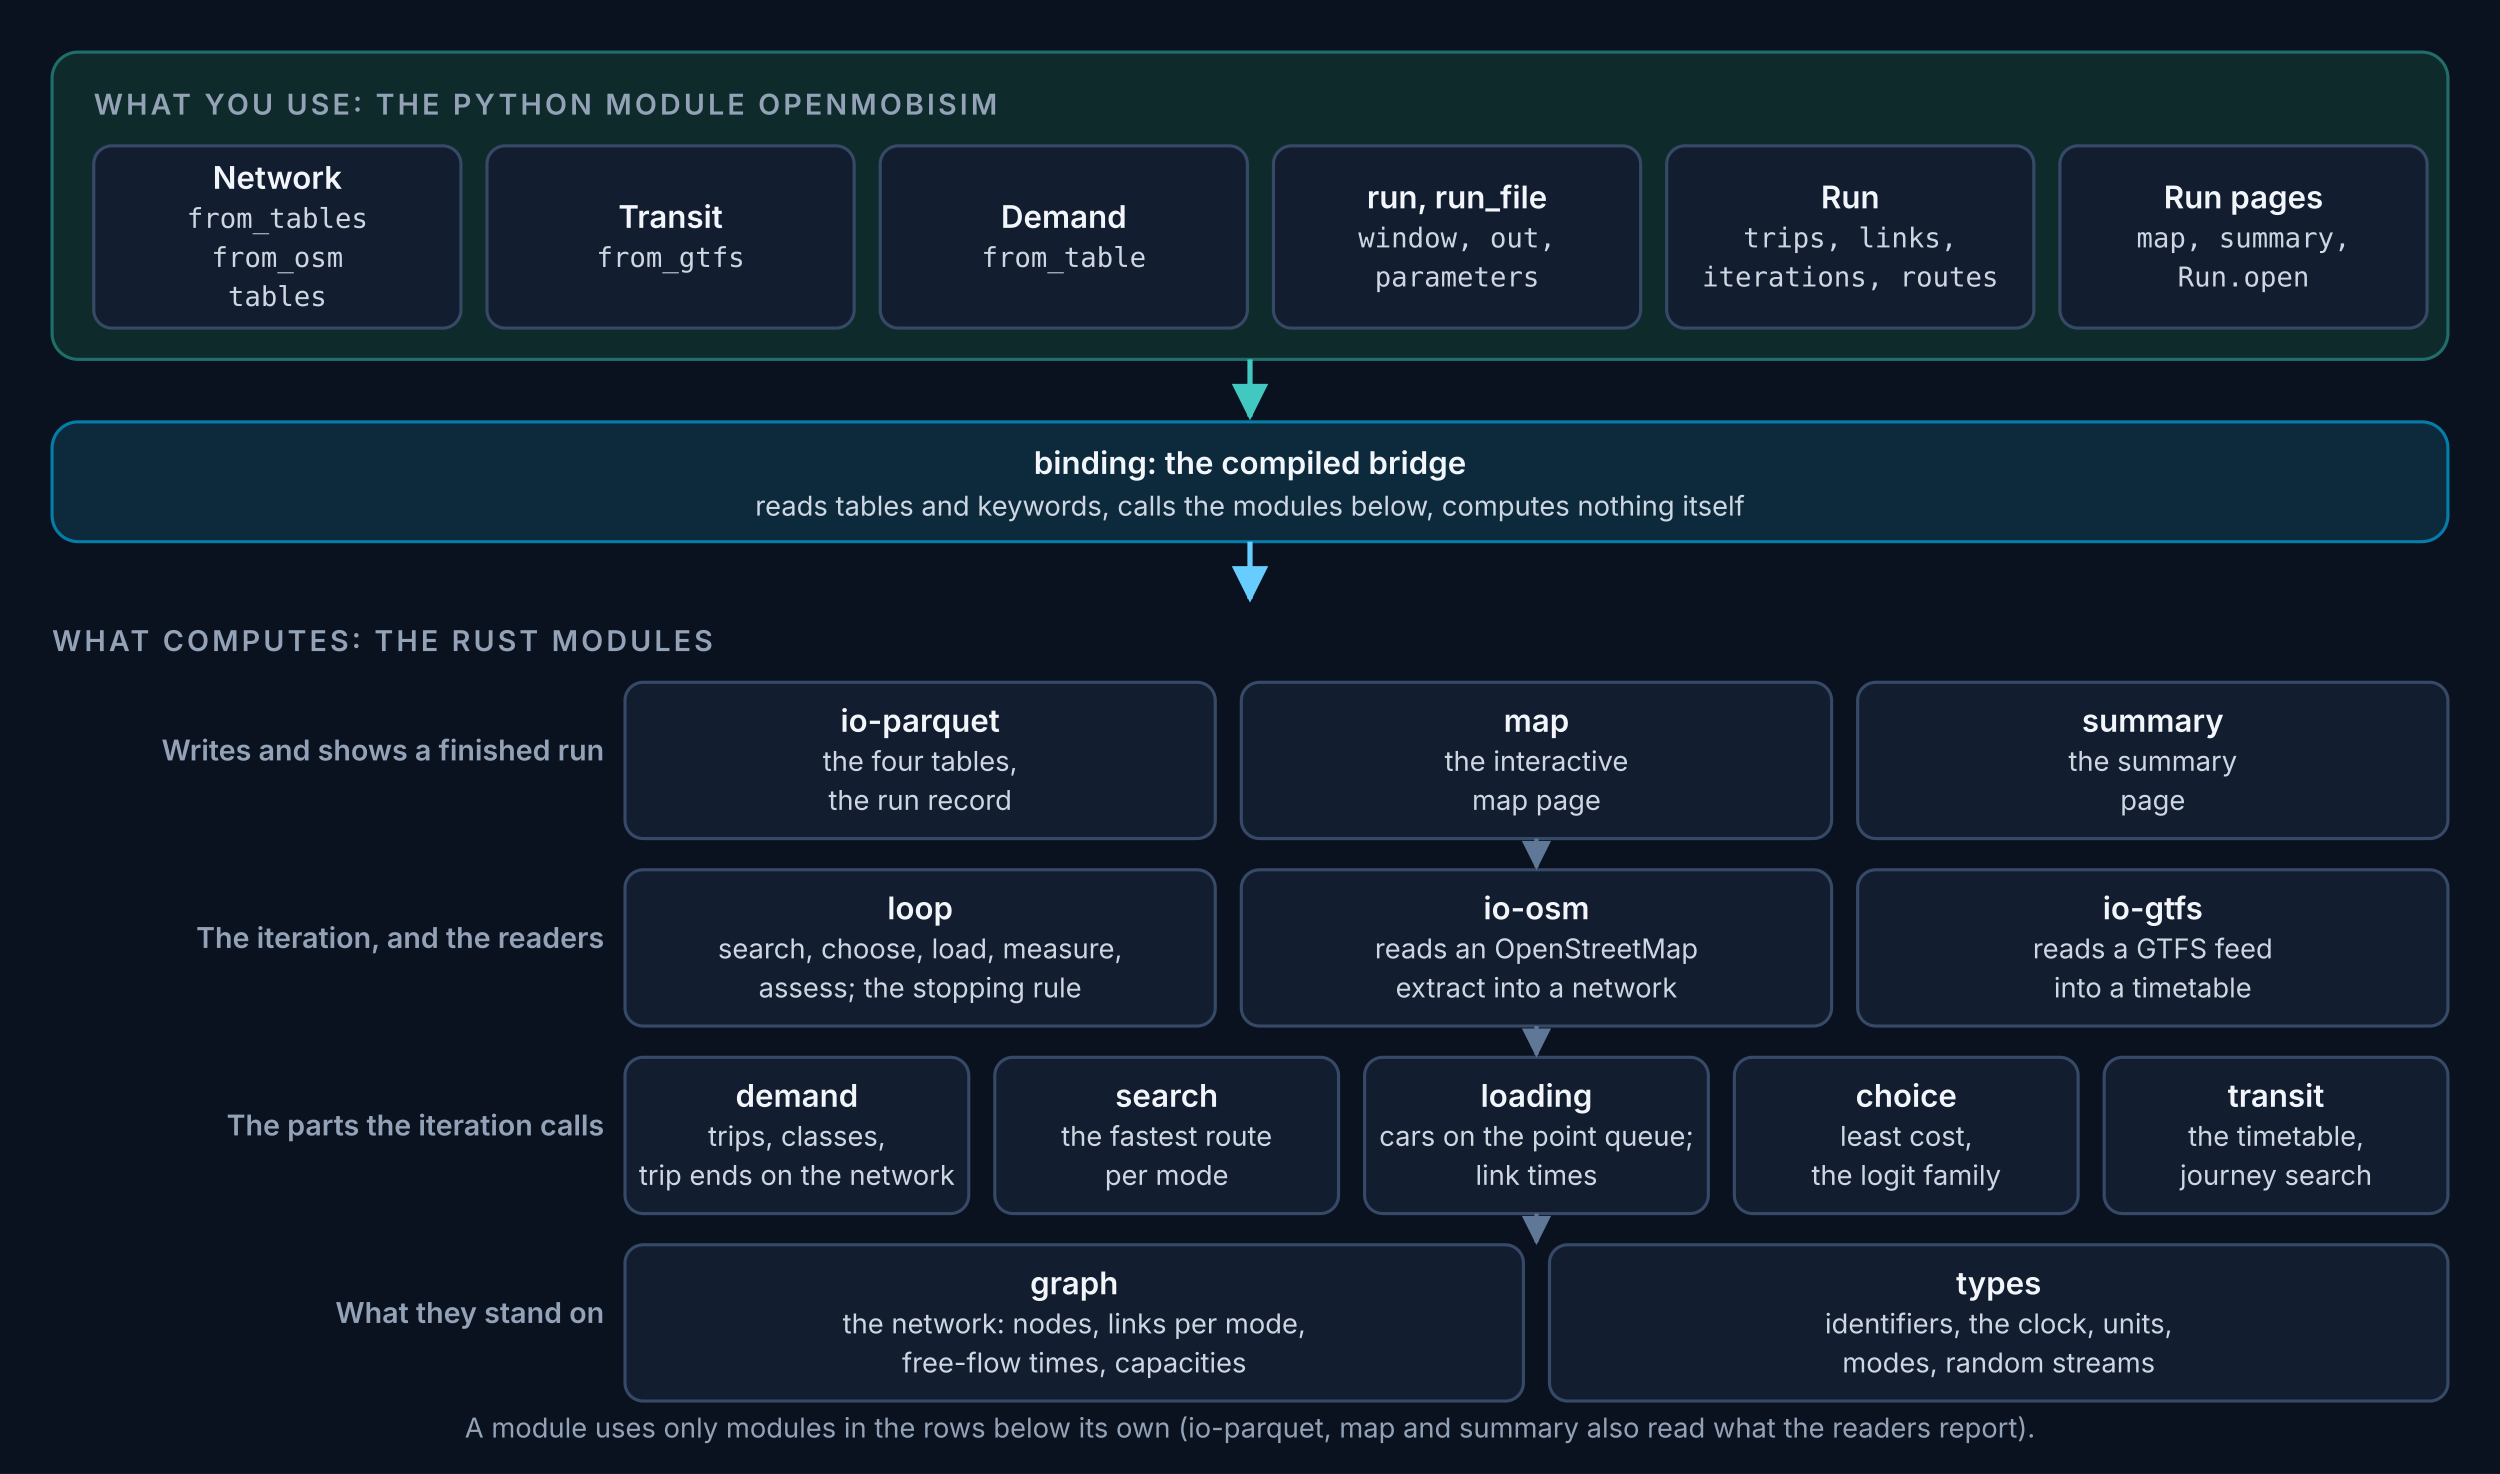
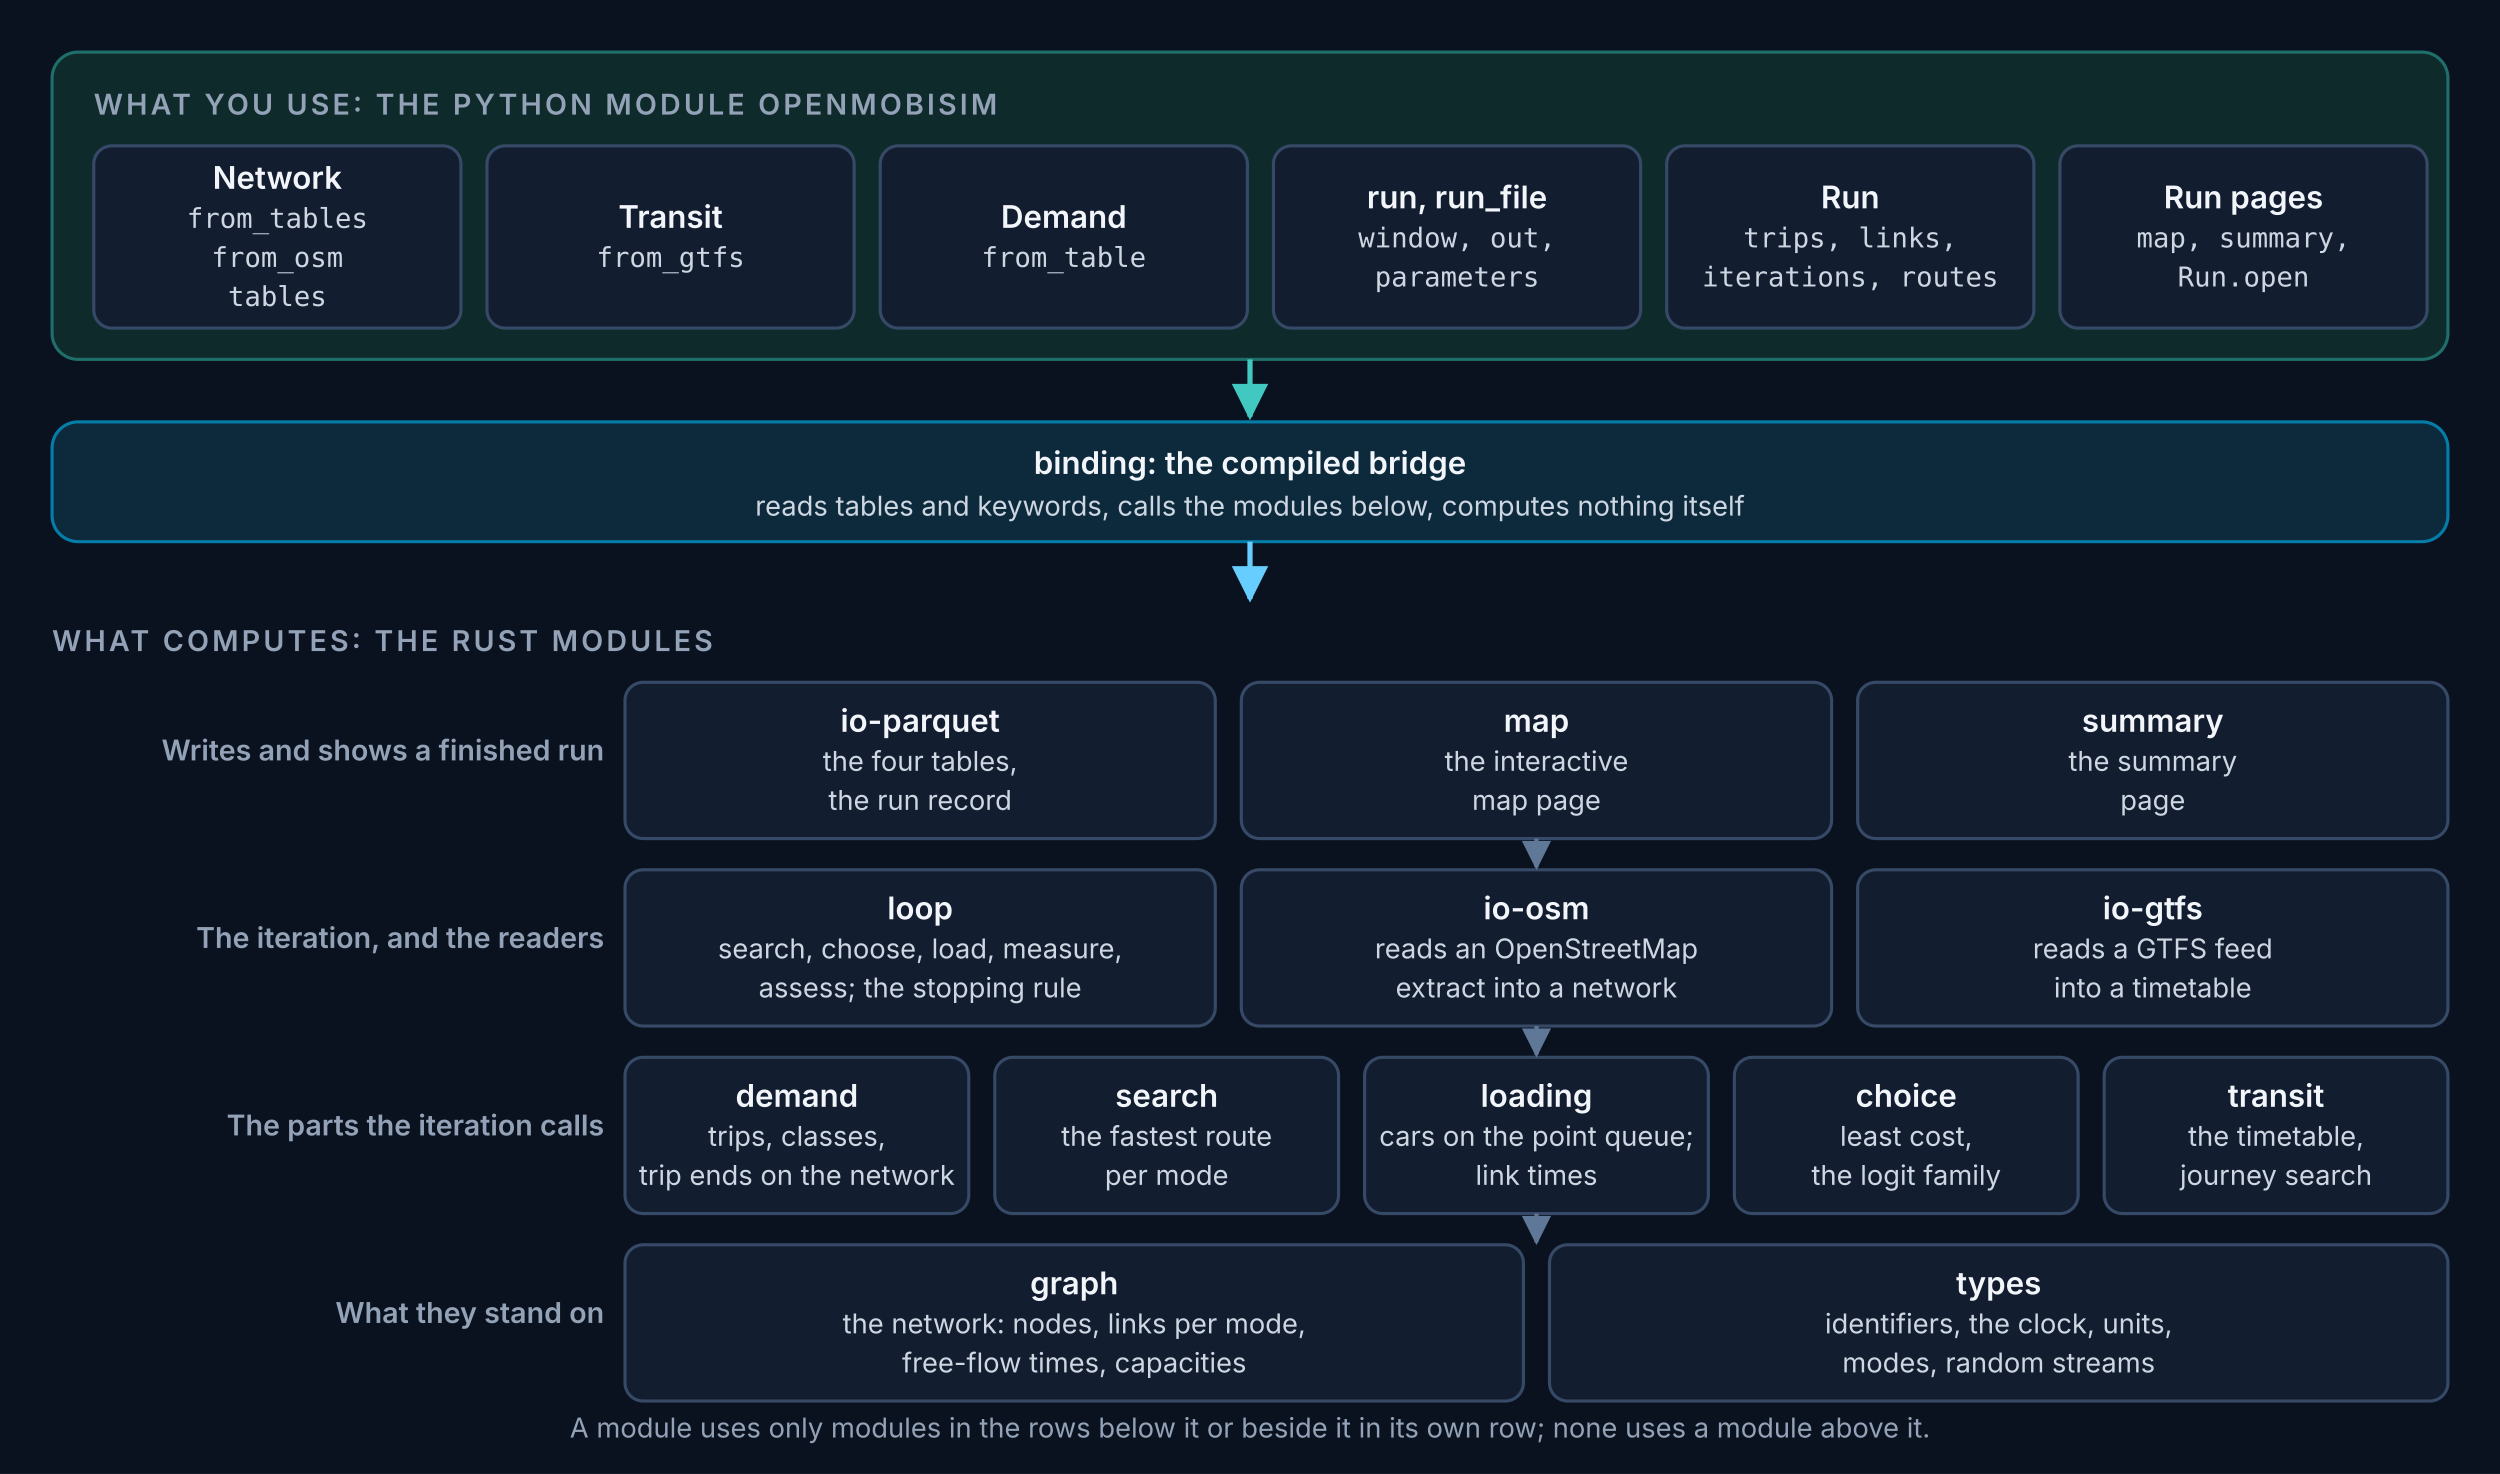
<svg xmlns="http://www.w3.org/2000/svg" viewBox="0 0 960 566" width="960" height="566" role="img" aria-label="The architecture: the Python module you use, and the Rust modules beneath it, each using only those below it">
  <rect width="960" height="566" fill="#0a1220" />
  <marker id="m40c8c1" viewBox="0 0 10 10" refX="9" refY="5" markerWidth="7" markerHeight="7" orient="auto-start-reverse">
    <path d="M 0 0 L 10 5 L 0 10 z" fill="#40c8c1" />
  </marker>
  <marker id="m5f7897" viewBox="0 0 10 10" refX="9" refY="5" markerWidth="7" markerHeight="7" orient="auto-start-reverse">
    <path d="M 0 0 L 10 5 L 0 10 z" fill="#5f7897" />
  </marker>
  <marker id="m67cdfe" viewBox="0 0 10 10" refX="9" refY="5" markerWidth="7" markerHeight="7" orient="auto-start-reverse">
    <path d="M 0 0 L 10 5 L 0 10 z" fill="#67cdfe" />
  </marker>
  <rect x="20" y="20" width="920" height="118" rx="10" fill="#0e2a2b" stroke="#1f6e6a" stroke-width="1.2" />
  <text x="36" y="44" font-family="Inter, 'Helvetica Neue', 'Segoe UI', Arial, sans-serif" font-size="11" font-weight="600" text-anchor="start" fill="#93a2b6" letter-spacing="1.2">WHAT YOU USE: THE PYTHON MODULE OPENMOBISIM</text>
  <rect x="36" y="56" width="141" height="70" rx="7" fill="#131d30" stroke="#364966" stroke-width="1.2" />
  <text x="106.5" y="72.5" font-family="Inter, 'Helvetica Neue', 'Segoe UI', Arial, sans-serif" font-size="12" font-weight="600" text-anchor="middle" fill="#f2f6fa">Network</text>
  <text x="106.5" y="87.5" font-family="'JetBrains Mono', Menlo, Consolas, monospace" font-size="10.5" font-weight="400" text-anchor="middle" fill="#cdd6e1">from_tables</text>
  <text x="106.5" y="102.5" font-family="'JetBrains Mono', Menlo, Consolas, monospace" font-size="10.5" font-weight="400" text-anchor="middle" fill="#cdd6e1">from_osm</text>
  <text x="106.5" y="117.5" font-family="'JetBrains Mono', Menlo, Consolas, monospace" font-size="10.5" font-weight="400" text-anchor="middle" fill="#cdd6e1">tables</text>
  <rect x="187" y="56" width="141" height="70" rx="7" fill="#131d30" stroke="#364966" stroke-width="1.2" />
  <text x="257.5" y="87.5" font-family="Inter, 'Helvetica Neue', 'Segoe UI', Arial, sans-serif" font-size="12" font-weight="600" text-anchor="middle" fill="#f2f6fa">Transit</text>
  <text x="257.5" y="102.5" font-family="'JetBrains Mono', Menlo, Consolas, monospace" font-size="10.5" font-weight="400" text-anchor="middle" fill="#cdd6e1">from_gtfs</text>
  <rect x="338" y="56" width="141" height="70" rx="7" fill="#131d30" stroke="#364966" stroke-width="1.2" />
  <text x="408.5" y="87.5" font-family="Inter, 'Helvetica Neue', 'Segoe UI', Arial, sans-serif" font-size="12" font-weight="600" text-anchor="middle" fill="#f2f6fa">Demand</text>
  <text x="408.5" y="102.5" font-family="'JetBrains Mono', Menlo, Consolas, monospace" font-size="10.5" font-weight="400" text-anchor="middle" fill="#cdd6e1">from_table</text>
  <rect x="489" y="56" width="141" height="70" rx="7" fill="#131d30" stroke="#364966" stroke-width="1.2" />
  <text x="559.5" y="80.0" font-family="Inter, 'Helvetica Neue', 'Segoe UI', Arial, sans-serif" font-size="12" font-weight="600" text-anchor="middle" fill="#f2f6fa">run, run_file</text>
  <text x="559.5" y="95.0" font-family="'JetBrains Mono', Menlo, Consolas, monospace" font-size="10.5" font-weight="400" text-anchor="middle" fill="#cdd6e1">window, out,</text>
  <text x="559.5" y="110.0" font-family="'JetBrains Mono', Menlo, Consolas, monospace" font-size="10.5" font-weight="400" text-anchor="middle" fill="#cdd6e1">parameters</text>
  <rect x="640" y="56" width="141" height="70" rx="7" fill="#131d30" stroke="#364966" stroke-width="1.2" />
  <text x="710.5" y="80.0" font-family="Inter, 'Helvetica Neue', 'Segoe UI', Arial, sans-serif" font-size="12" font-weight="600" text-anchor="middle" fill="#f2f6fa">Run</text>
  <text x="710.5" y="95.0" font-family="'JetBrains Mono', Menlo, Consolas, monospace" font-size="10.5" font-weight="400" text-anchor="middle" fill="#cdd6e1">trips, links,</text>
  <text x="710.5" y="110.0" font-family="'JetBrains Mono', Menlo, Consolas, monospace" font-size="10.5" font-weight="400" text-anchor="middle" fill="#cdd6e1">iterations, routes</text>
  <rect x="791" y="56" width="141" height="70" rx="7" fill="#131d30" stroke="#364966" stroke-width="1.2" />
  <text x="861.5" y="80.0" font-family="Inter, 'Helvetica Neue', 'Segoe UI', Arial, sans-serif" font-size="12" font-weight="600" text-anchor="middle" fill="#f2f6fa">Run pages</text>
  <text x="861.5" y="95.0" font-family="'JetBrains Mono', Menlo, Consolas, monospace" font-size="10.5" font-weight="400" text-anchor="middle" fill="#cdd6e1">map, summary,</text>
  <text x="861.5" y="110.0" font-family="'JetBrains Mono', Menlo, Consolas, monospace" font-size="10.5" font-weight="400" text-anchor="middle" fill="#cdd6e1">Run.open</text>
  <path d="M 480 138 L 480 160" fill="none" stroke="#40c8c1" stroke-width="2" marker-end="url(#m40c8c1)" />
  <rect x="20" y="162" width="920" height="46" rx="10" fill="#0d2a3d" stroke="#057da9" stroke-width="1.2" />
  <text x="480" y="182" font-family="Inter, 'Helvetica Neue', 'Segoe UI', Arial, sans-serif" font-size="12" font-weight="600" text-anchor="middle" fill="#f2f6fa">binding: the compiled bridge</text>
  <text x="480" y="198" font-family="Inter, 'Helvetica Neue', 'Segoe UI', Arial, sans-serif" font-size="10.5" font-weight="400" text-anchor="middle" fill="#cdd6e1">reads tables and keywords, calls the modules below, computes nothing itself</text>
  <path d="M 480 208 L 480 230" fill="none" stroke="#67cdfe" stroke-width="2" marker-end="url(#m67cdfe)" />
  <text x="20" y="250" font-family="Inter, 'Helvetica Neue', 'Segoe UI', Arial, sans-serif" font-size="11" font-weight="600" text-anchor="start" fill="#93a2b6" letter-spacing="1.2">WHAT COMPUTES: THE RUST MODULES</text>
  <text x="20" y="296" font-family="Inter, 'Helvetica Neue', 'Segoe UI', Arial, sans-serif" font-size="10" font-weight="400" text-anchor="middle" fill="#cdd6e1" />
  <text x="232" y="292" font-family="Inter, 'Helvetica Neue', 'Segoe UI', Arial, sans-serif" font-size="11" font-weight="600" text-anchor="end" fill="#93a2b6">Writes and shows a finished run</text>
  <rect x="240.0" y="262" width="226.667" height="60" rx="7" fill="#131d30" stroke="#364966" stroke-width="1.2" />
  <text x="353.333" y="281.0" font-family="Inter, 'Helvetica Neue', 'Segoe UI', Arial, sans-serif" font-size="12" font-weight="600" text-anchor="middle" fill="#f2f6fa">io-parquet</text>
  <text x="353.333" y="296.0" font-family="Inter, 'Helvetica Neue', 'Segoe UI', Arial, sans-serif" font-size="10.5" font-weight="400" text-anchor="middle" fill="#cdd6e1">the four tables,</text>
  <text x="353.333" y="311.0" font-family="Inter, 'Helvetica Neue', 'Segoe UI', Arial, sans-serif" font-size="10.5" font-weight="400" text-anchor="middle" fill="#cdd6e1">the run record</text>
  <rect x="476.667" y="262" width="226.667" height="60" rx="7" fill="#131d30" stroke="#364966" stroke-width="1.2" />
  <text x="590.0" y="281.0" font-family="Inter, 'Helvetica Neue', 'Segoe UI', Arial, sans-serif" font-size="12" font-weight="600" text-anchor="middle" fill="#f2f6fa">map</text>
  <text x="590.0" y="296.0" font-family="Inter, 'Helvetica Neue', 'Segoe UI', Arial, sans-serif" font-size="10.5" font-weight="400" text-anchor="middle" fill="#cdd6e1">the interactive</text>
  <text x="590.0" y="311.0" font-family="Inter, 'Helvetica Neue', 'Segoe UI', Arial, sans-serif" font-size="10.5" font-weight="400" text-anchor="middle" fill="#cdd6e1">map page</text>
  <rect x="713.333" y="262" width="226.667" height="60" rx="7" fill="#131d30" stroke="#364966" stroke-width="1.2" />
  <text x="826.667" y="281.0" font-family="Inter, 'Helvetica Neue', 'Segoe UI', Arial, sans-serif" font-size="12" font-weight="600" text-anchor="middle" fill="#f2f6fa">summary</text>
  <text x="826.667" y="296.0" font-family="Inter, 'Helvetica Neue', 'Segoe UI', Arial, sans-serif" font-size="10.5" font-weight="400" text-anchor="middle" fill="#cdd6e1">the summary</text>
  <text x="826.667" y="311.0" font-family="Inter, 'Helvetica Neue', 'Segoe UI', Arial, sans-serif" font-size="10.5" font-weight="400" text-anchor="middle" fill="#cdd6e1">page</text>
  <text x="20" y="368" font-family="Inter, 'Helvetica Neue', 'Segoe UI', Arial, sans-serif" font-size="10" font-weight="400" text-anchor="middle" fill="#cdd6e1" />
  <text x="232" y="364" font-family="Inter, 'Helvetica Neue', 'Segoe UI', Arial, sans-serif" font-size="11" font-weight="600" text-anchor="end" fill="#93a2b6">The iteration, and the readers</text>
  <rect x="240.0" y="334" width="226.667" height="60" rx="7" fill="#131d30" stroke="#364966" stroke-width="1.2" />
  <text x="353.333" y="353.0" font-family="Inter, 'Helvetica Neue', 'Segoe UI', Arial, sans-serif" font-size="12" font-weight="600" text-anchor="middle" fill="#f2f6fa">loop</text>
  <text x="353.333" y="368.0" font-family="Inter, 'Helvetica Neue', 'Segoe UI', Arial, sans-serif" font-size="10.5" font-weight="400" text-anchor="middle" fill="#cdd6e1">search, choose, load, measure,</text>
  <text x="353.333" y="383.0" font-family="Inter, 'Helvetica Neue', 'Segoe UI', Arial, sans-serif" font-size="10.5" font-weight="400" text-anchor="middle" fill="#cdd6e1">assess; the stopping rule</text>
  <rect x="476.667" y="334" width="226.667" height="60" rx="7" fill="#131d30" stroke="#364966" stroke-width="1.2" />
  <text x="590.0" y="353.0" font-family="Inter, 'Helvetica Neue', 'Segoe UI', Arial, sans-serif" font-size="12" font-weight="600" text-anchor="middle" fill="#f2f6fa">io-osm</text>
  <text x="590.0" y="368.0" font-family="Inter, 'Helvetica Neue', 'Segoe UI', Arial, sans-serif" font-size="10.5" font-weight="400" text-anchor="middle" fill="#cdd6e1">reads an OpenStreetMap</text>
  <text x="590.0" y="383.0" font-family="Inter, 'Helvetica Neue', 'Segoe UI', Arial, sans-serif" font-size="10.5" font-weight="400" text-anchor="middle" fill="#cdd6e1">extract into a network</text>
  <rect x="713.333" y="334" width="226.667" height="60" rx="7" fill="#131d30" stroke="#364966" stroke-width="1.2" />
  <text x="826.667" y="353.0" font-family="Inter, 'Helvetica Neue', 'Segoe UI', Arial, sans-serif" font-size="12" font-weight="600" text-anchor="middle" fill="#f2f6fa">io-gtfs</text>
  <text x="826.667" y="368.0" font-family="Inter, 'Helvetica Neue', 'Segoe UI', Arial, sans-serif" font-size="10.5" font-weight="400" text-anchor="middle" fill="#cdd6e1">reads a GTFS feed</text>
  <text x="826.667" y="383.0" font-family="Inter, 'Helvetica Neue', 'Segoe UI', Arial, sans-serif" font-size="10.5" font-weight="400" text-anchor="middle" fill="#cdd6e1">into a timetable</text>
  <text x="20" y="440" font-family="Inter, 'Helvetica Neue', 'Segoe UI', Arial, sans-serif" font-size="10" font-weight="400" text-anchor="middle" fill="#cdd6e1" />
  <text x="232" y="436" font-family="Inter, 'Helvetica Neue', 'Segoe UI', Arial, sans-serif" font-size="11" font-weight="600" text-anchor="end" fill="#93a2b6">The parts the iteration calls</text>
  <rect x="240.0" y="406" width="132.0" height="60" rx="7" fill="#131d30" stroke="#364966" stroke-width="1.2" />
  <text x="306.0" y="425.0" font-family="Inter, 'Helvetica Neue', 'Segoe UI', Arial, sans-serif" font-size="12" font-weight="600" text-anchor="middle" fill="#f2f6fa">demand</text>
  <text x="306.0" y="440.0" font-family="Inter, 'Helvetica Neue', 'Segoe UI', Arial, sans-serif" font-size="10.5" font-weight="400" text-anchor="middle" fill="#cdd6e1">trips, classes,</text>
  <text x="306.0" y="455.0" font-family="Inter, 'Helvetica Neue', 'Segoe UI', Arial, sans-serif" font-size="10.5" font-weight="400" text-anchor="middle" fill="#cdd6e1">trip ends on the network</text>
  <rect x="382.0" y="406" width="132.0" height="60" rx="7" fill="#131d30" stroke="#364966" stroke-width="1.2" />
  <text x="448.0" y="425.0" font-family="Inter, 'Helvetica Neue', 'Segoe UI', Arial, sans-serif" font-size="12" font-weight="600" text-anchor="middle" fill="#f2f6fa">search</text>
  <text x="448.0" y="440.0" font-family="Inter, 'Helvetica Neue', 'Segoe UI', Arial, sans-serif" font-size="10.5" font-weight="400" text-anchor="middle" fill="#cdd6e1">the fastest route</text>
  <text x="448.0" y="455.0" font-family="Inter, 'Helvetica Neue', 'Segoe UI', Arial, sans-serif" font-size="10.5" font-weight="400" text-anchor="middle" fill="#cdd6e1">per mode</text>
  <rect x="524.0" y="406" width="132.0" height="60" rx="7" fill="#131d30" stroke="#364966" stroke-width="1.2" />
  <text x="590.0" y="425.0" font-family="Inter, 'Helvetica Neue', 'Segoe UI', Arial, sans-serif" font-size="12" font-weight="600" text-anchor="middle" fill="#f2f6fa">loading</text>
  <text x="590.0" y="440.0" font-family="Inter, 'Helvetica Neue', 'Segoe UI', Arial, sans-serif" font-size="10.5" font-weight="400" text-anchor="middle" fill="#cdd6e1">cars on the point queue;</text>
  <text x="590.0" y="455.0" font-family="Inter, 'Helvetica Neue', 'Segoe UI', Arial, sans-serif" font-size="10.5" font-weight="400" text-anchor="middle" fill="#cdd6e1">link times</text>
  <rect x="666.0" y="406" width="132.0" height="60" rx="7" fill="#131d30" stroke="#364966" stroke-width="1.2" />
  <text x="732.0" y="425.0" font-family="Inter, 'Helvetica Neue', 'Segoe UI', Arial, sans-serif" font-size="12" font-weight="600" text-anchor="middle" fill="#f2f6fa">choice</text>
  <text x="732.0" y="440.0" font-family="Inter, 'Helvetica Neue', 'Segoe UI', Arial, sans-serif" font-size="10.5" font-weight="400" text-anchor="middle" fill="#cdd6e1">least cost,</text>
  <text x="732.0" y="455.0" font-family="Inter, 'Helvetica Neue', 'Segoe UI', Arial, sans-serif" font-size="10.5" font-weight="400" text-anchor="middle" fill="#cdd6e1">the logit family</text>
  <rect x="808.0" y="406" width="132.0" height="60" rx="7" fill="#131d30" stroke="#364966" stroke-width="1.2" />
  <text x="874.0" y="425.0" font-family="Inter, 'Helvetica Neue', 'Segoe UI', Arial, sans-serif" font-size="12" font-weight="600" text-anchor="middle" fill="#f2f6fa">transit</text>
  <text x="874.0" y="440.0" font-family="Inter, 'Helvetica Neue', 'Segoe UI', Arial, sans-serif" font-size="10.5" font-weight="400" text-anchor="middle" fill="#cdd6e1">the timetable,</text>
  <text x="874.0" y="455.0" font-family="Inter, 'Helvetica Neue', 'Segoe UI', Arial, sans-serif" font-size="10.5" font-weight="400" text-anchor="middle" fill="#cdd6e1">journey search</text>
  <text x="20" y="512" font-family="Inter, 'Helvetica Neue', 'Segoe UI', Arial, sans-serif" font-size="10" font-weight="400" text-anchor="middle" fill="#cdd6e1" />
  <text x="232" y="508" font-family="Inter, 'Helvetica Neue', 'Segoe UI', Arial, sans-serif" font-size="11" font-weight="600" text-anchor="end" fill="#93a2b6">What they stand on</text>
  <rect x="240.0" y="478" width="345.0" height="60" rx="7" fill="#131d30" stroke="#364966" stroke-width="1.2" />
  <text x="412.5" y="497.0" font-family="Inter, 'Helvetica Neue', 'Segoe UI', Arial, sans-serif" font-size="12" font-weight="600" text-anchor="middle" fill="#f2f6fa">graph</text>
  <text x="412.5" y="512.0" font-family="Inter, 'Helvetica Neue', 'Segoe UI', Arial, sans-serif" font-size="10.5" font-weight="400" text-anchor="middle" fill="#cdd6e1">the network: nodes, links per mode,</text>
  <text x="412.5" y="527.0" font-family="Inter, 'Helvetica Neue', 'Segoe UI', Arial, sans-serif" font-size="10.5" font-weight="400" text-anchor="middle" fill="#cdd6e1">free-flow times, capacities</text>
  <rect x="595.0" y="478" width="345.0" height="60" rx="7" fill="#131d30" stroke="#364966" stroke-width="1.2" />
  <text x="767.5" y="497.0" font-family="Inter, 'Helvetica Neue', 'Segoe UI', Arial, sans-serif" font-size="12" font-weight="600" text-anchor="middle" fill="#f2f6fa">types</text>
  <text x="767.5" y="512.0" font-family="Inter, 'Helvetica Neue', 'Segoe UI', Arial, sans-serif" font-size="10.5" font-weight="400" text-anchor="middle" fill="#cdd6e1">identifiers, the clock, units,</text>
  <text x="767.5" y="527.0" font-family="Inter, 'Helvetica Neue', 'Segoe UI', Arial, sans-serif" font-size="10.5" font-weight="400" text-anchor="middle" fill="#cdd6e1">modes, random streams</text>
  <path d="M 590 322 L 590 333" fill="none" stroke="#5f7897" stroke-width="1.6" marker-end="url(#m5f7897)" />
  <path d="M 590 394 L 590 405" fill="none" stroke="#5f7897" stroke-width="1.6" marker-end="url(#m5f7897)" />
  <path d="M 590 466 L 590 477" fill="none" stroke="#5f7897" stroke-width="1.6" marker-end="url(#m5f7897)" />
-   <text x="480" y="552" font-family="Inter, 'Helvetica Neue', 'Segoe UI', Arial, sans-serif" font-size="10.5" font-weight="400" text-anchor="middle" fill="#93a2b6">A module uses only modules in the rows below its own (io-parquet, map and summary also read what the readers report).</text>
+   <text x="480" y="552" font-family="Inter, 'Helvetica Neue', 'Segoe UI', Arial, sans-serif" font-size="10.5" font-weight="400" text-anchor="middle" fill="#93a2b6">A module uses only modules in the rows below it or beside it in its own row; none uses a module above it.</text>
</svg>
